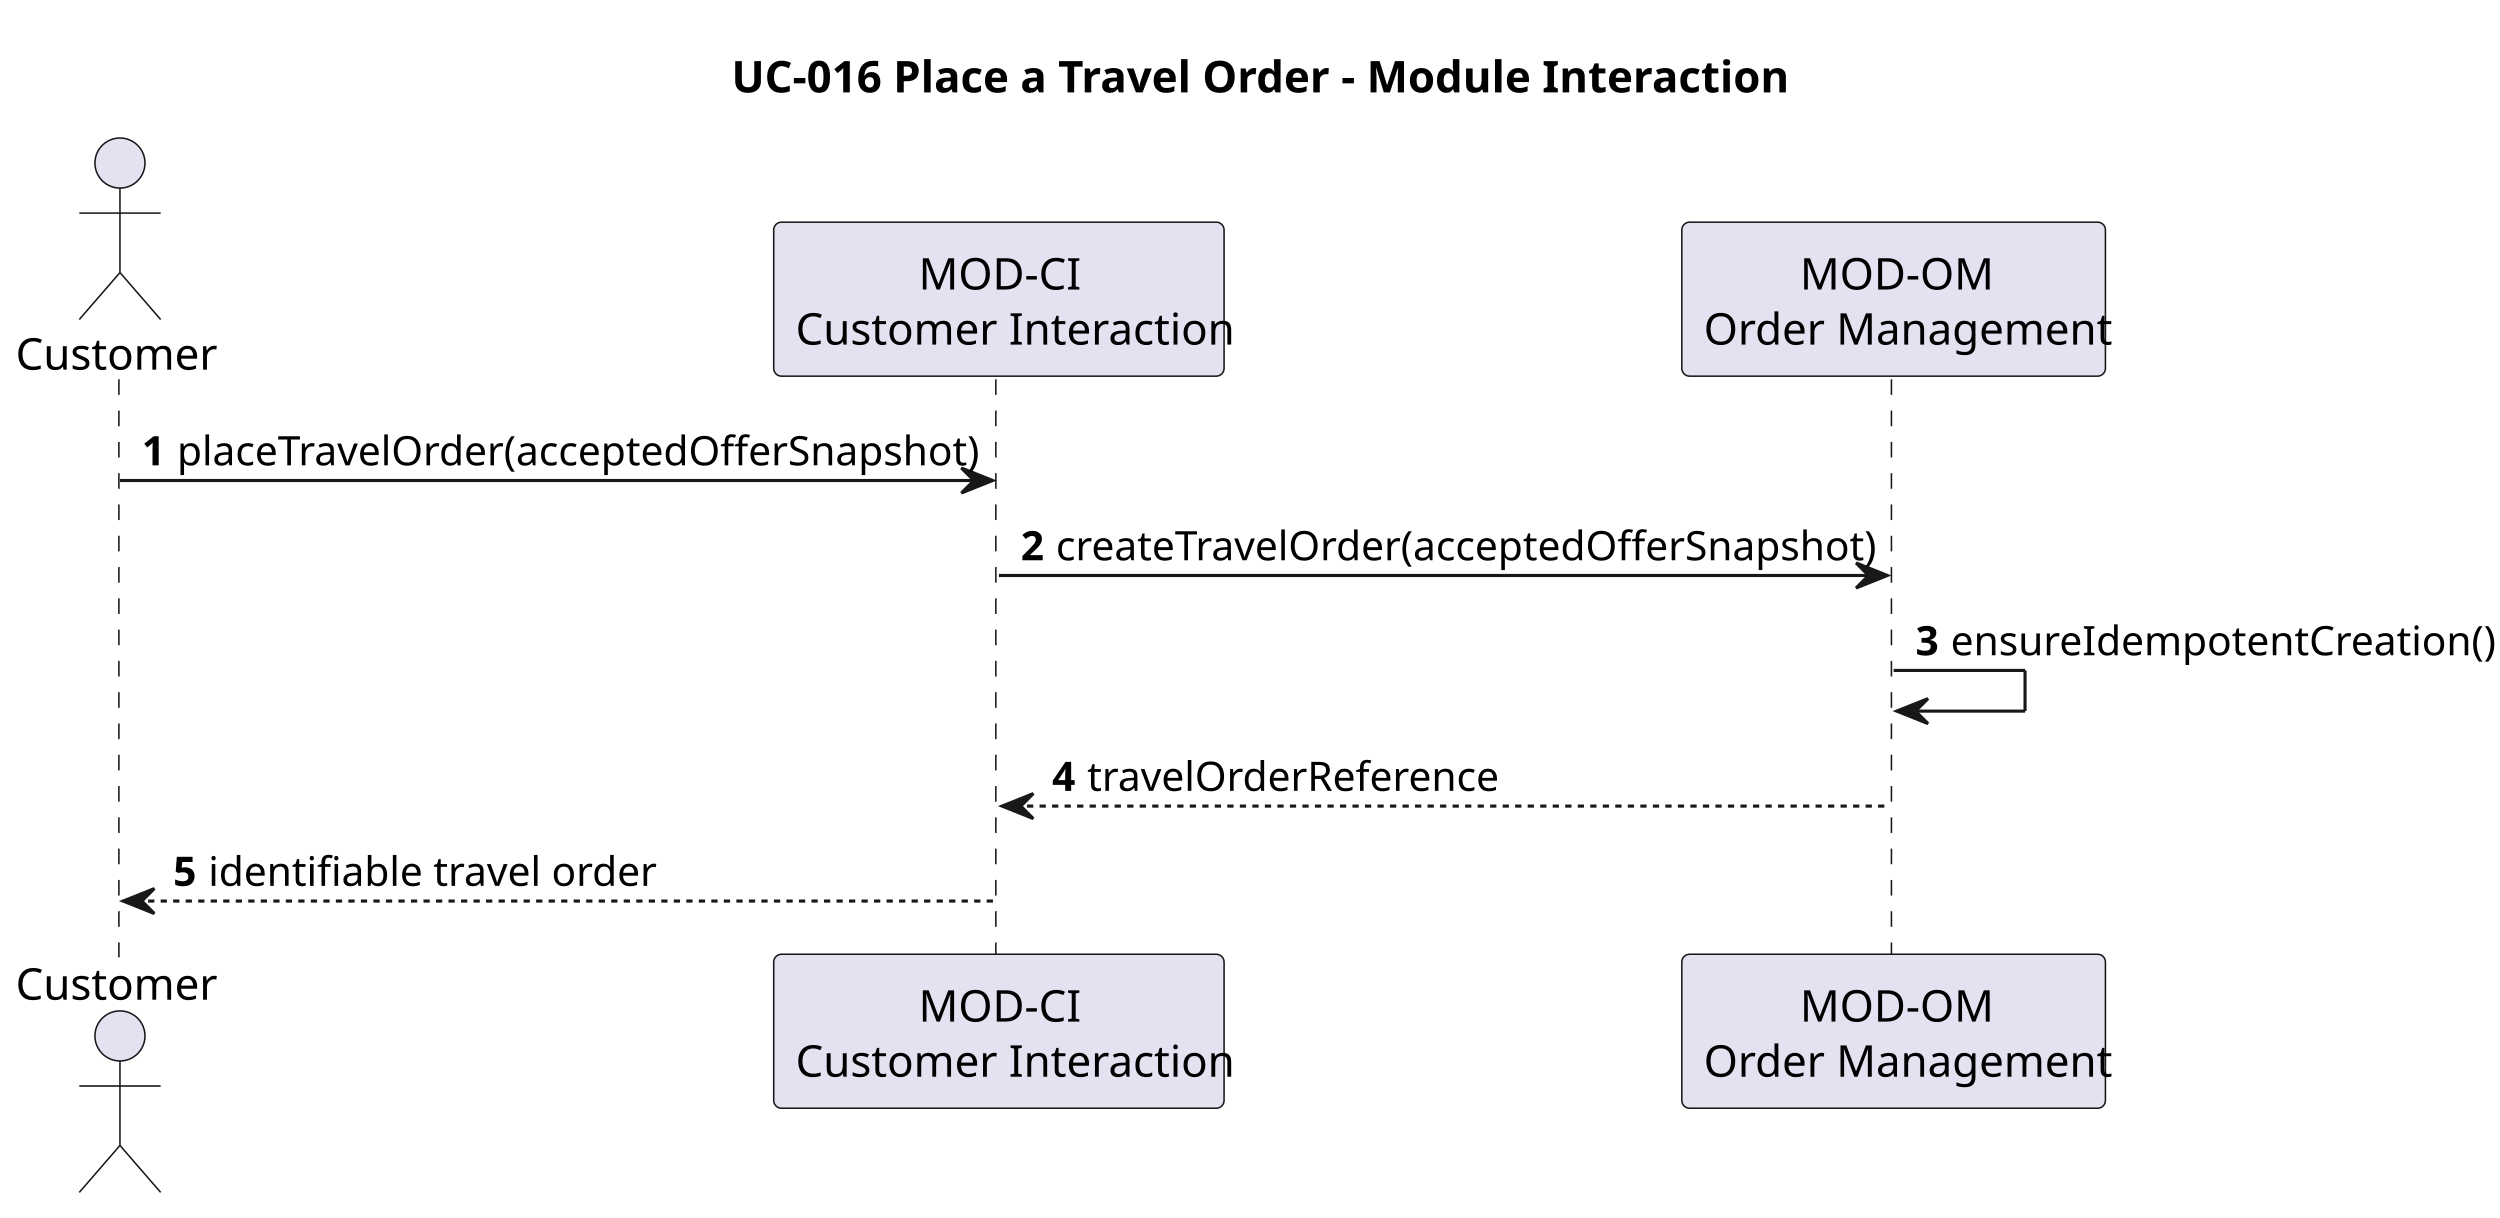
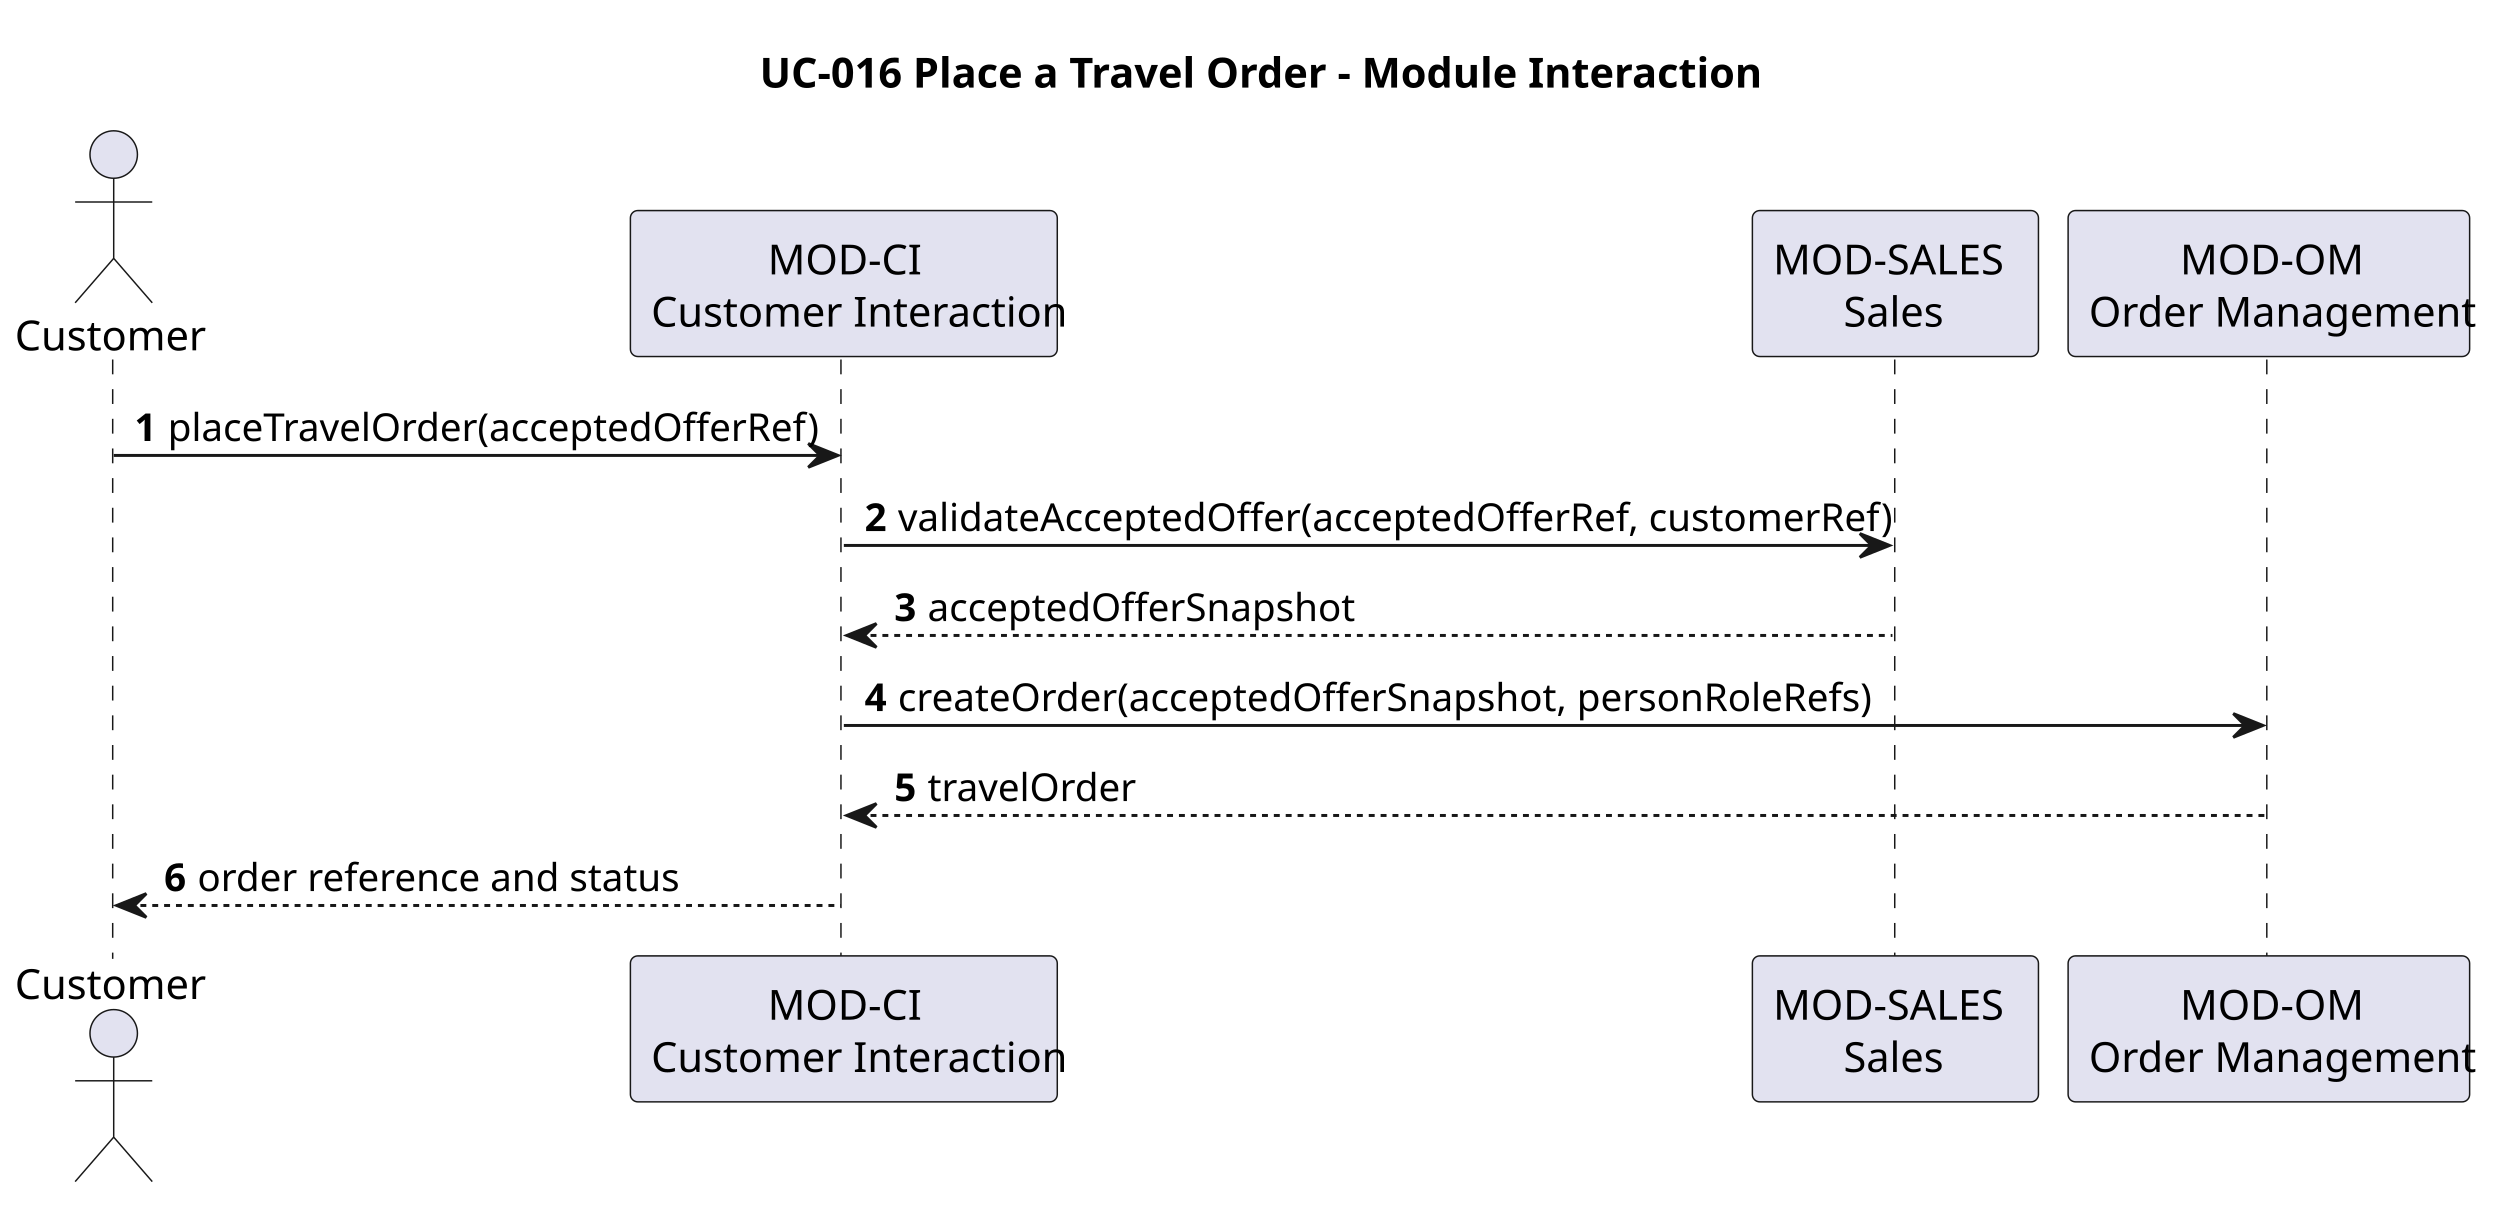
- <svg xmlns="http://www.w3.org/2000/svg" contentStyleType="text/css" data-diagram-type="SEQUENCE" height="389px" preserveAspectRatio="none" style="width:799px;height:389px;background:#FFFFFF;" version="1.1" viewBox="0 0 799 389" width="799px" zoomAndPan="magnify">
+ <svg xmlns="http://www.w3.org/2000/svg" contentStyleType="text/css" data-diagram-type="SEQUENCE" height="406px" preserveAspectRatio="none" style="width:843px;height:406px;background:#FFFFFF;" version="1.1" viewBox="0 0 843 406" width="843px" zoomAndPan="magnify">
  <defs />
  <g>
    <g class="title" data-source-line="1">
-       <text fill="#000000" font-family="sans-serif" font-size="14" font-weight="700" lengthAdjust="spacing" textLength="324.434" x="233.793" y="29.533">UC-016 Place a Travel Order - Module Interaction</text>
+       <text fill="#000000" font-family="sans-serif" font-size="14" font-weight="700" lengthAdjust="spacing" textLength="324.434" x="256.163" y="29.533">UC-016 Place a Travel Order - Module Interaction</text>
    </g>
    <g class="participant-lifeline" data-entity-uid="part1" data-qualified-name="Customer" data-source-line="3" id="part1-lifeline">
      <g>
-         <rect fill="#000000" fill-opacity="0" height="184.758" width="8" x="34.341" y="121.219" />
-         <line style="stroke:#181818;stroke-width:0.5;stroke-dasharray:5,5;" x1="38" x2="38" y1="121.219" y2="305.977" />
+         <rect fill="#000000" fill-opacity="0" height="202.109" width="8" x="34.341" y="121.219" />
+         <line style="stroke:#181818;stroke-width:0.5;stroke-dasharray:5,5;" x1="38" x2="38" y1="121.219" y2="323.328" />
      </g>
    </g>
    <g class="participant-lifeline" data-entity-uid="part2" data-qualified-name="CI" data-source-line="4" id="part2-lifeline">
      <g>
-         <rect fill="#000000" fill-opacity="0" height="184.758" width="8" x="315.245" y="121.219" />
-         <line style="stroke:#181818;stroke-width:0.5;stroke-dasharray:5,5;" x1="318.272" x2="318.272" y1="121.219" y2="305.977" />
+         <rect fill="#000000" fill-opacity="0" height="202.109" width="8" x="280.542" y="121.219" />
+         <line style="stroke:#181818;stroke-width:0.5;stroke-dasharray:5,5;" x1="283.57" x2="283.57" y1="121.219" y2="323.328" />
      </g>
    </g>
-     <g class="participant-lifeline" data-entity-uid="part3" data-qualified-name="OM" data-source-line="5" id="part3-lifeline">
+     <g class="participant-lifeline" data-entity-uid="part3" data-qualified-name="SALES" data-source-line="5" id="part3-lifeline">
      <g>
-         <rect fill="#000000" fill-opacity="0" height="184.758" width="8" x="601.201" y="121.219" />
-         <line style="stroke:#181818;stroke-width:0.5;stroke-dasharray:5,5;" x1="604.504" x2="604.504" y1="121.219" y2="305.977" />
+         <rect fill="#000000" fill-opacity="0" height="202.109" width="8" x="635.135" y="121.219" />
+         <line style="stroke:#181818;stroke-width:0.5;stroke-dasharray:5,5;" x1="638.904" x2="638.904" y1="121.219" y2="323.328" />
+       </g>
+     </g>
+     <g class="participant-lifeline" data-entity-uid="part4" data-qualified-name="OM" data-source-line="6" id="part4-lifeline">
+       <g>
+         <rect fill="#000000" fill-opacity="0" height="202.109" width="8" x="761.062" y="121.219" />
+         <line style="stroke:#181818;stroke-width:0.5;stroke-dasharray:5,5;" x1="764.366" x2="764.366" y1="121.219" y2="323.328" />
      </g>
    </g>
    <g class="participant participant-head" data-entity-uid="part1" data-qualified-name="Customer" data-source-line="3" id="part1-head">
      <text fill="#000000" font-family="sans-serif" font-size="14" lengthAdjust="spacing" textLength="60.683" x="5" y="118.143">Customer</text>
      <ellipse cx="38.341" cy="52.109" fill="#E2E2F0" rx="8" ry="8" style="stroke:#181818;stroke-width:0.5;" />
      <path d="M38.341,60.109 L38.341,87.109 M25.341,68.109 L51.341,68.109 M38.341,87.109 L25.341,102.109 M38.341,87.109 L51.341,102.109" fill="none" style="stroke:#181818;stroke-width:0.5;" />
    </g>
    <g class="participant participant-tail" data-entity-uid="part1" data-qualified-name="Customer" data-source-line="3" id="part1-tail">
-       <text fill="#000000" font-family="sans-serif" font-size="14" lengthAdjust="spacing" textLength="60.683" x="5" y="319.51">Customer</text>
-       <ellipse cx="38.341" cy="331.086" fill="#E2E2F0" rx="8" ry="8" style="stroke:#181818;stroke-width:0.5;" />
-       <path d="M38.341,339.086 L38.341,366.086 M25.341,347.086 L51.341,347.086 M38.341,366.086 L25.341,381.086 M38.341,366.086 L51.341,381.086" fill="none" style="stroke:#181818;stroke-width:0.5;" />
+       <text fill="#000000" font-family="sans-serif" font-size="14" lengthAdjust="spacing" textLength="60.683" x="5" y="336.861">Customer</text>
+       <ellipse cx="38.341" cy="348.438" fill="#E2E2F0" rx="8" ry="8" style="stroke:#181818;stroke-width:0.5;" />
+       <path d="M38.341,356.438 L38.341,383.438 M25.341,364.438 L51.341,364.438 M38.341,383.438 L25.341,398.438 M38.341,383.438 L51.341,398.438" fill="none" style="stroke:#181818;stroke-width:0.5;" />
    </g>
    <g class="participant participant-head" data-entity-uid="part2" data-qualified-name="CI" data-source-line="4" id="part2-head">
-       <rect fill="#E2E2F0" height="49.219" rx="2.5" ry="2.5" style="stroke:#181818;stroke-width:0.5;" width="143.944" x="247.273" y="71" />
-       <text fill="#000000" font-family="sans-serif" font-size="14" lengthAdjust="spacing" textLength="51.324" x="293.582" y="92.533">MOD-CI</text>
-       <text fill="#000000" font-family="sans-serif" font-size="14" lengthAdjust="spacing" textLength="129.944" x="254.273" y="110.143">Customer Interaction</text>
+       <rect fill="#E2E2F0" height="49.219" rx="2.5" ry="2.5" style="stroke:#181818;stroke-width:0.5;" width="143.944" x="212.57" y="71" />
+       <text fill="#000000" font-family="sans-serif" font-size="14" lengthAdjust="spacing" textLength="51.324" x="258.88" y="92.533">MOD-CI</text>
+       <text fill="#000000" font-family="sans-serif" font-size="14" lengthAdjust="spacing" textLength="129.944" x="219.57" y="110.143">Customer Interaction</text>
    </g>
    <g class="participant participant-tail" data-entity-uid="part2" data-qualified-name="CI" data-source-line="4" id="part2-tail">
-       <rect fill="#E2E2F0" height="49.219" rx="2.5" ry="2.5" style="stroke:#181818;stroke-width:0.5;" width="143.944" x="247.273" y="304.977" />
-       <text fill="#000000" font-family="sans-serif" font-size="14" lengthAdjust="spacing" textLength="51.324" x="293.582" y="326.51">MOD-CI</text>
-       <text fill="#000000" font-family="sans-serif" font-size="14" lengthAdjust="spacing" textLength="129.944" x="254.273" y="344.119">Customer Interaction</text>
+       <rect fill="#E2E2F0" height="49.219" rx="2.5" ry="2.5" style="stroke:#181818;stroke-width:0.5;" width="143.944" x="212.57" y="322.328" />
+       <text fill="#000000" font-family="sans-serif" font-size="14" lengthAdjust="spacing" textLength="51.324" x="258.88" y="343.861">MOD-CI</text>
+       <text fill="#000000" font-family="sans-serif" font-size="14" lengthAdjust="spacing" textLength="129.944" x="219.57" y="361.471">Customer Interaction</text>
    </g>
-     <g class="participant participant-head" data-entity-uid="part3" data-qualified-name="OM" data-source-line="5" id="part3-head">
-       <rect fill="#E2E2F0" height="49.219" rx="2.5" ry="2.5" style="stroke:#181818;stroke-width:0.5;" width="135.393" x="537.504" y="71" />
-       <text fill="#000000" font-family="sans-serif" font-size="14" lengthAdjust="spacing" textLength="59.876" x="575.263" y="92.533">MOD-OM</text>
-       <text fill="#000000" font-family="sans-serif" font-size="14" lengthAdjust="spacing" textLength="121.393" x="544.504" y="110.143">Order Management</text>
+     <g class="participant participant-head" data-entity-uid="part3" data-qualified-name="SALES" data-source-line="5" id="part3-head">
+       <rect fill="#E2E2F0" height="49.219" rx="2.5" ry="2.5" style="stroke:#181818;stroke-width:0.5;" width="96.462" x="590.904" y="71" />
+       <text fill="#000000" font-family="sans-serif" font-size="14" lengthAdjust="spacing" textLength="82.462" x="597.904" y="92.533">MOD-SALES</text>
+       <text fill="#000000" font-family="sans-serif" font-size="14" lengthAdjust="spacing" textLength="35.02" x="621.625" y="110.143">Sales</text>
    </g>
-     <g class="participant participant-tail" data-entity-uid="part3" data-qualified-name="OM" data-source-line="5" id="part3-tail">
-       <rect fill="#E2E2F0" height="49.219" rx="2.5" ry="2.5" style="stroke:#181818;stroke-width:0.5;" width="135.393" x="537.504" y="304.977" />
-       <text fill="#000000" font-family="sans-serif" font-size="14" lengthAdjust="spacing" textLength="59.876" x="575.263" y="326.51">MOD-OM</text>
-       <text fill="#000000" font-family="sans-serif" font-size="14" lengthAdjust="spacing" textLength="121.393" x="544.504" y="344.119">Order Management</text>
+     <g class="participant participant-tail" data-entity-uid="part3" data-qualified-name="SALES" data-source-line="5" id="part3-tail">
+       <rect fill="#E2E2F0" height="49.219" rx="2.5" ry="2.5" style="stroke:#181818;stroke-width:0.5;" width="96.462" x="590.904" y="322.328" />
+       <text fill="#000000" font-family="sans-serif" font-size="14" lengthAdjust="spacing" textLength="82.462" x="597.904" y="343.861">MOD-SALES</text>
+       <text fill="#000000" font-family="sans-serif" font-size="14" lengthAdjust="spacing" textLength="35.02" x="621.625" y="361.471">Sales</text>
    </g>
-     <g class="message" data-entity-1="part1" data-entity-2="part2" data-source-line="7" id="msg1">
-       <polygon fill="#181818" points="307.245,149.57,317.245,153.57,307.245,157.57,311.245,153.57" style="stroke:#181818;stroke-width:1;" />
-       <line style="stroke:#181818;stroke-width:1;" x1="38.341" x2="313.245" y1="153.57" y2="153.57" />
+     <g class="participant participant-head" data-entity-uid="part4" data-qualified-name="OM" data-source-line="6" id="part4-head">
+       <rect fill="#E2E2F0" height="49.219" rx="2.5" ry="2.5" style="stroke:#181818;stroke-width:0.5;" width="135.393" x="697.366" y="71" />
+       <text fill="#000000" font-family="sans-serif" font-size="14" lengthAdjust="spacing" textLength="59.876" x="735.125" y="92.533">MOD-OM</text>
+       <text fill="#000000" font-family="sans-serif" font-size="14" lengthAdjust="spacing" textLength="121.393" x="704.366" y="110.143">Order Management</text>
+     </g>
+     <g class="participant participant-tail" data-entity-uid="part4" data-qualified-name="OM" data-source-line="6" id="part4-tail">
+       <rect fill="#E2E2F0" height="49.219" rx="2.5" ry="2.5" style="stroke:#181818;stroke-width:0.5;" width="135.393" x="697.366" y="322.328" />
+       <text fill="#000000" font-family="sans-serif" font-size="14" lengthAdjust="spacing" textLength="59.876" x="735.125" y="343.861">MOD-OM</text>
+       <text fill="#000000" font-family="sans-serif" font-size="14" lengthAdjust="spacing" textLength="121.393" x="704.366" y="361.471">Order Management</text>
+     </g>
+     <g class="message" data-entity-1="part1" data-entity-2="part2" data-source-line="8" id="msg1">
+       <polygon fill="#181818" points="272.542,149.57,282.542,153.57,272.542,157.57,276.542,153.57" style="stroke:#181818;stroke-width:1;" />
+       <line style="stroke:#181818;stroke-width:1;" x1="38.341" x2="278.542" y1="153.57" y2="153.57" />
      <text fill="#000000" font-family="sans-serif" font-size="13" font-weight="700" lengthAdjust="spacing" textLength="7.23" x="45.341" y="148.714">1</text>
-       <text fill="#000000" font-family="sans-serif" font-size="13" lengthAdjust="spacing" textLength="245.673" x="56.571" y="148.714">placeTravelOrder(acceptedOfferSnapshot)</text>
+       <text fill="#000000" font-family="sans-serif" font-size="13" lengthAdjust="spacing" textLength="210.971" x="56.571" y="148.714">placeTravelOrder(acceptedOfferRef)</text>
    </g>
-     <g class="message" data-entity-1="part2" data-entity-2="part3" data-source-line="8" id="msg2">
-       <polygon fill="#181818" points="593.201,179.922,603.201,183.922,593.201,187.922,597.201,183.922" style="stroke:#181818;stroke-width:1;" />
-       <line style="stroke:#181818;stroke-width:1;" x1="319.245" x2="599.201" y1="183.922" y2="183.922" />
-       <text fill="#000000" font-family="sans-serif" font-size="13" font-weight="700" lengthAdjust="spacing" textLength="7.23" x="326.245" y="179.065">2</text>
-       <text fill="#000000" font-family="sans-serif" font-size="13" lengthAdjust="spacing" textLength="250.726" x="337.475" y="179.065">createTravelOrder(acceptedOfferSnapshot)</text>
+     <g class="message" data-entity-1="part2" data-entity-2="part3" data-source-line="9" id="msg2">
+       <polygon fill="#181818" points="627.135,179.922,637.135,183.922,627.135,187.922,631.135,183.922" style="stroke:#181818;stroke-width:1;" />
+       <line style="stroke:#181818;stroke-width:1;" x1="284.542" x2="633.135" y1="183.922" y2="183.922" />
+       <text fill="#000000" font-family="sans-serif" font-size="13" font-weight="700" lengthAdjust="spacing" textLength="7.23" x="291.542" y="179.065">2</text>
+       <text fill="#000000" font-family="sans-serif" font-size="13" lengthAdjust="spacing" textLength="319.363" x="302.772" y="179.065">validateAcceptedOffer(acceptedOfferRef, customerRef)</text>
    </g>
-     <g class="message" data-entity-1="part3" data-entity-2="part3" data-source-line="9" id="msg3">
-       <line style="stroke:#181818;stroke-width:1;" x1="605.201" x2="647.201" y1="214.273" y2="214.273" />
-       <line style="stroke:#181818;stroke-width:1;" x1="647.201" x2="647.201" y1="214.273" y2="227.273" />
-       <line style="stroke:#181818;stroke-width:1;" x1="606.201" x2="647.201" y1="227.273" y2="227.273" />
-       <polygon fill="#181818" points="616.201,223.273,606.201,227.273,616.201,231.273,612.201,227.273" style="stroke:#181818;stroke-width:1;" />
-       <text fill="#000000" font-family="sans-serif" font-size="13" font-weight="700" lengthAdjust="spacing" textLength="7.23" x="612.201" y="209.417">3</text>
-       <text fill="#000000" font-family="sans-serif" font-size="13" lengthAdjust="spacing" textLength="162.589" x="623.431" y="209.417">ensureIdempotentCreation()</text>
+     <g class="message" data-entity-1="part3" data-entity-2="part2" data-source-line="10" id="msg3">
+       <polygon fill="#181818" points="295.542,210.273,285.542,214.273,295.542,218.273,291.542,214.273" style="stroke:#181818;stroke-width:1;" />
+       <line style="stroke:#181818;stroke-width:1;stroke-dasharray:2,2;" x1="289.542" x2="638.135" y1="214.273" y2="214.273" />
+       <text fill="#000000" font-family="sans-serif" font-size="13" font-weight="700" lengthAdjust="spacing" textLength="7.23" x="301.542" y="209.417">3</text>
+       <text fill="#000000" font-family="sans-serif" font-size="13" lengthAdjust="spacing" textLength="136.589" x="312.772" y="209.417">acceptedOfferSnapshot</text>
    </g>
-     <g class="message" data-entity-1="part3" data-entity-2="part2" data-source-line="10" id="msg4">
-       <polygon fill="#181818" points="330.245,253.625,320.245,257.625,330.245,261.625,326.245,257.625" style="stroke:#181818;stroke-width:1;" />
-       <line style="stroke:#181818;stroke-width:1;stroke-dasharray:2,2;" x1="324.245" x2="604.201" y1="257.625" y2="257.625" />
-       <text fill="#000000" font-family="sans-serif" font-size="13" font-weight="700" lengthAdjust="spacing" textLength="7.23" x="336.245" y="252.769">4</text>
-       <text fill="#000000" font-family="sans-serif" font-size="13" lengthAdjust="spacing" textLength="124.998" x="347.475" y="252.769">travelOrderReference</text>
+     <g class="message" data-entity-1="part2" data-entity-2="part4" data-source-line="11" id="msg4">
+       <polygon fill="#181818" points="753.062,240.625,763.062,244.625,753.062,248.625,757.062,244.625" style="stroke:#181818;stroke-width:1;" />
+       <line style="stroke:#181818;stroke-width:1;" x1="284.542" x2="759.062" y1="244.625" y2="244.625" />
+       <text fill="#000000" font-family="sans-serif" font-size="13" font-weight="700" lengthAdjust="spacing" textLength="7.23" x="291.542" y="239.769">4</text>
+       <text fill="#000000" font-family="sans-serif" font-size="13" lengthAdjust="spacing" textLength="315.047" x="302.772" y="239.769">createOrder(acceptedOfferSnapshot, personRoleRefs)</text>
    </g>
-     <g class="message" data-entity-1="part2" data-entity-2="part1" data-source-line="11" id="msg5">
-       <polygon fill="#181818" points="49.341,283.977,39.341,287.977,49.341,291.977,45.341,287.977" style="stroke:#181818;stroke-width:1;" />
-       <line style="stroke:#181818;stroke-width:1;stroke-dasharray:2,2;" x1="43.341" x2="318.245" y1="287.977" y2="287.977" />
-       <text fill="#000000" font-family="sans-serif" font-size="13" font-weight="700" lengthAdjust="spacing" textLength="7.23" x="55.341" y="283.12">5</text>
-       <text fill="#000000" font-family="sans-serif" font-size="13" lengthAdjust="spacing" textLength="131.517" x="66.571" y="283.12">identifiable travel order</text>
+     <g class="message" data-entity-1="part4" data-entity-2="part2" data-source-line="12" id="msg5">
+       <polygon fill="#181818" points="295.542,270.977,285.542,274.977,295.542,278.977,291.542,274.977" style="stroke:#181818;stroke-width:1;" />
+       <line style="stroke:#181818;stroke-width:1;stroke-dasharray:2,2;" x1="289.542" x2="764.062" y1="274.977" y2="274.977" />
+       <text fill="#000000" font-family="sans-serif" font-size="13" font-weight="700" lengthAdjust="spacing" textLength="7.23" x="301.542" y="270.12">5</text>
+       <text fill="#000000" font-family="sans-serif" font-size="13" lengthAdjust="spacing" textLength="65.019" x="312.772" y="270.12">travelOrder</text>
+     </g>
+     <g class="message" data-entity-1="part2" data-entity-2="part1" data-source-line="13" id="msg6">
+       <polygon fill="#181818" points="49.341,301.328,39.341,305.328,49.341,309.328,45.341,305.328" style="stroke:#181818;stroke-width:1;" />
+       <line style="stroke:#181818;stroke-width:1;stroke-dasharray:2,2;" x1="43.341" x2="283.542" y1="305.328" y2="305.328" />
+       <text fill="#000000" font-family="sans-serif" font-size="13" font-weight="700" lengthAdjust="spacing" textLength="7.23" x="55.341" y="300.472">6</text>
+       <text fill="#000000" font-family="sans-serif" font-size="13" lengthAdjust="spacing" textLength="152.477" x="66.571" y="300.472">order reference and status</text>
    </g>
  </g>
</svg>
